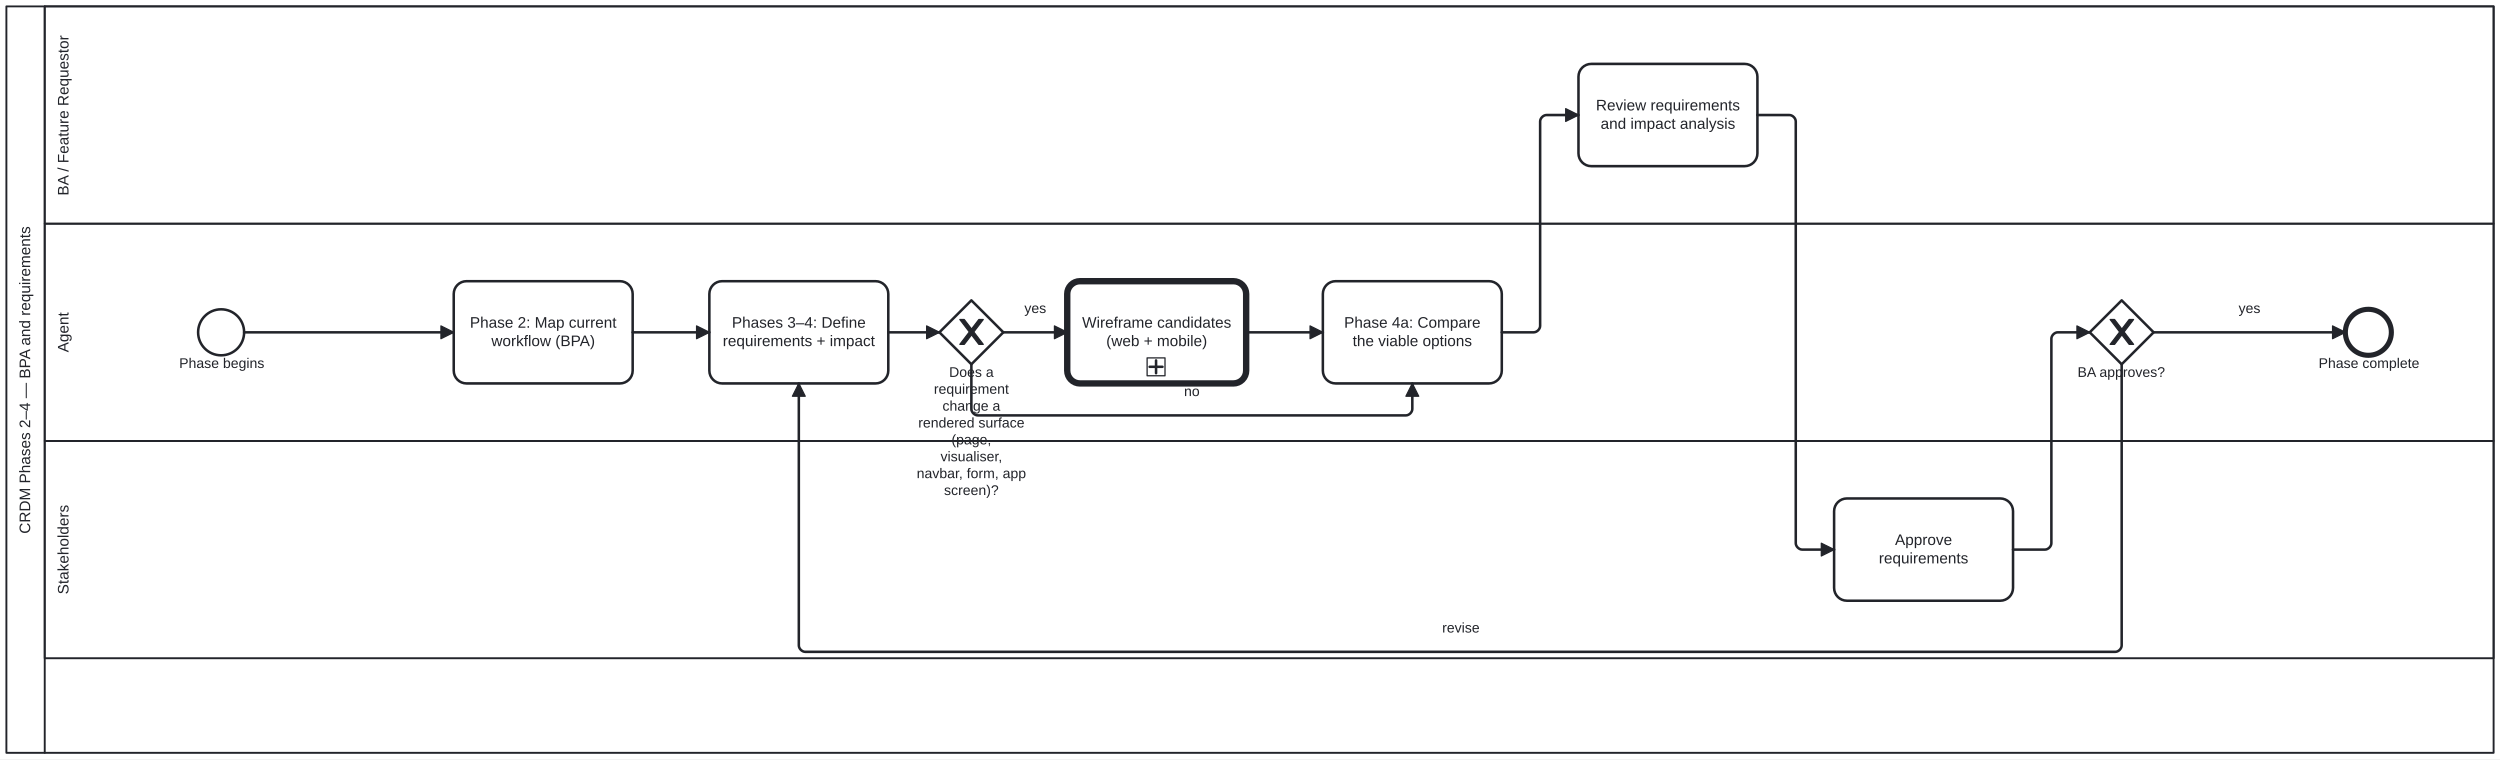
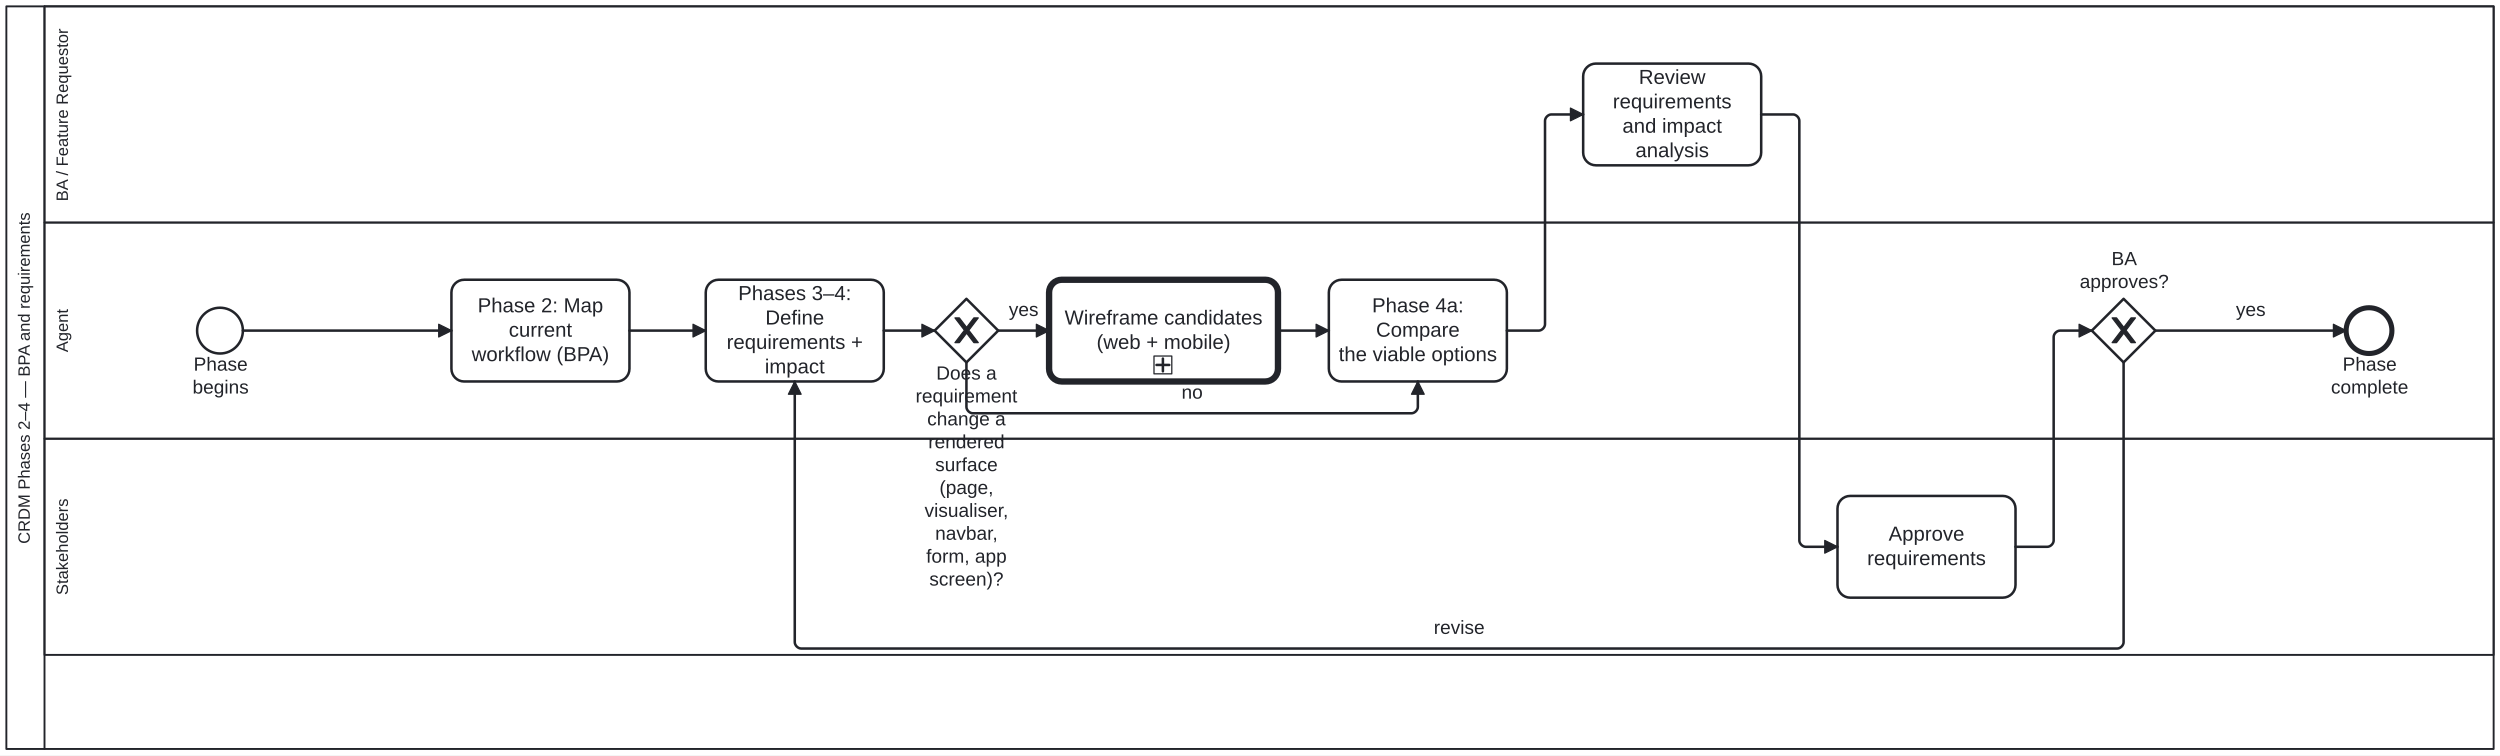
- <svg xmlns="http://www.w3.org/2000/svg" width="100%" style="max-width:100%;height:auto" viewBox="155 75 1956 594" version="1.1">
-   <rect x="155" y="75" width="1956" height="594" fill="#ffffff" />
+ <svg xmlns="http://www.w3.org/2000/svg" width="100%" style="max-width:100%;height:auto" viewBox="155 75 1966 594" version="1.1">
+   <rect x="155" y="75" width="1966" height="594" fill="#ffffff" />
  <g class="djs-group">
    <g class="djs-element djs-shape" data-element-id="Participant_Process_CRDM_Requirements" style="display: block;" transform="matrix(1 0 0 1 160 80)">
      <g class="djs-visual">
-         <rect x="0" y="0" width="1946" height="584" rx="0" ry="0" style="stroke-linecap: round; stroke-linejoin: round; stroke: rgb(34, 36, 42); stroke-width: 1.5px; fill: white; fill-opacity: 0.95;" />
+         <rect x="0" y="0" width="1956" height="584" rx="0" ry="0" style="stroke-linecap: round; stroke-linejoin: round; stroke: rgb(34, 36, 42); stroke-width: 1.5px; fill: white; fill-opacity: 0.95;" />
        <path style="fill: none; stroke-linecap: round; stroke-linejoin: round; stroke: rgb(34, 36, 42); stroke-width: 1.5px;" d="M30,0L30,584" />
-         <text lineHeight="1.2" class="djs-label" style="font-family: Arial, sans-serif; font-size: 12px; font-weight: normal; fill: rgb(34, 36, 42);" transform="matrix(-1.83697e-16 -1 1 -1.83697e-16 0 584)">
-           <tspan x="171.391" y="18.6">CRDM Phases 2–4 — BPA and requirements</tspan>
+         <text lineHeight="1.05" class="djs-label" transform="matrix(-1.83697e-16 -1 1 -1.83697e-16 0 584)" style="font-family: Arial, sans-serif; font-size: 13px; font-weight: normal; fill: rgb(34, 36, 42);">
+           <tspan x="161.34" y="18.413">CRDM Phases 2–4 — BPA and requirements</tspan>
        </text>
      </g>
-       <rect class="djs-hit djs-hit-all" x="0" y="0" width="1946" height="584" style="fill: none; stroke-opacity: 0; stroke: white; stroke-width: 15px;" />
+       <rect class="djs-hit djs-hit-all" x="0" y="0" width="1956" height="584" style="fill: none; stroke-opacity: 0; stroke: white; stroke-width: 15px;" />
    </g>
    <g class="djs-children">
      <g class="djs-group">
        <g class="djs-element djs-shape" data-element-id="Lane_Stakeholders" style="display: block;" transform="matrix(1 0 0 1 190 420)">
          <g class="djs-visual">
-             <rect x="0" y="0" width="1916" height="170" rx="0" ry="0" style="stroke-linecap: round; stroke-linejoin: round; stroke: rgb(34, 36, 42); stroke-width: 1.5px; fill: white; fill-opacity: 0.25;" />
-             <text lineHeight="1.2" class="djs-label" style="font-family: Arial, sans-serif; font-size: 12px; font-weight: normal; fill: rgb(34, 36, 42);" transform="matrix(-1.83697e-16 -1 1 -1.83697e-16 0 170)">
-               <tspan x="49.979" y="18.6">Stakeholders</tspan>
-             </text>
-           </g>
-           <rect class="djs-hit djs-hit-all" x="0" y="0" width="1916" height="170" style="fill: none; stroke-opacity: 0; stroke: white; stroke-width: 15px;" />
+             <rect x="0" y="0" width="1926" height="170" rx="0" ry="0" style="stroke-linecap: round; stroke-linejoin: round; stroke: rgb(34, 36, 42); stroke-width: 1.5px; fill: white; fill-opacity: 0.25;" />
+             <text lineHeight="1.05" class="djs-label" transform="matrix(-1.83697e-16 -1 1 -1.83697e-16 0 170)" style="font-family: Arial, sans-serif; font-size: 13px; font-weight: normal; fill: rgb(34, 36, 42);">
+               <tspan x="47.06" y="18.413">Stakeholders</tspan>
+             </text>
+           </g>
+           <rect class="djs-hit djs-hit-all" x="0" y="0" width="1926" height="170" style="fill: none; stroke-opacity: 0; stroke: white; stroke-width: 15px;" />
        </g>
      </g>
      <g class="djs-group">
        <g class="djs-element djs-shape" data-element-id="Lane_Agent" style="display: block;" transform="matrix(1 0 0 1 190 250)">
          <g class="djs-visual">
-             <rect x="0" y="0" width="1916" height="170" rx="0" ry="0" style="stroke-linecap: round; stroke-linejoin: round; stroke: rgb(34, 36, 42); stroke-width: 1.5px; fill: white; fill-opacity: 0.25;" />
-             <text lineHeight="1.2" class="djs-label" style="font-family: Arial, sans-serif; font-size: 12px; font-weight: normal; fill: rgb(34, 36, 42);" transform="matrix(-1.83697e-16 -1 1 -1.83697e-16 0 170)">
-               <tspan x="69.32" y="18.6">Agent</tspan>
-             </text>
-           </g>
-           <rect class="djs-hit djs-hit-all" x="0" y="0" width="1916" height="170" style="fill: none; stroke-opacity: 0; stroke: white; stroke-width: 15px;" />
+             <rect x="0" y="0" width="1926" height="170" rx="0" ry="0" style="stroke-linecap: round; stroke-linejoin: round; stroke: rgb(34, 36, 42); stroke-width: 1.5px; fill: white; fill-opacity: 0.25;" />
+             <text lineHeight="1.05" class="djs-label" transform="matrix(-1.83697e-16 -1 1 -1.83697e-16 0 170)" style="font-family: Arial, sans-serif; font-size: 13px; font-weight: normal; fill: rgb(34, 36, 42);">
+               <tspan x="68.014" y="18.413">Agent</tspan>
+             </text>
+           </g>
+           <rect class="djs-hit djs-hit-all" x="0" y="0" width="1926" height="170" style="fill: none; stroke-opacity: 0; stroke: white; stroke-width: 15px;" />
        </g>
      </g>
      <g class="djs-group">
        <g class="djs-element djs-shape" data-element-id="Lane_BA" style="display: block;" transform="matrix(1 0 0 1 190 80)">
          <g class="djs-visual">
-             <rect x="0" y="0" width="1916" height="170" rx="0" ry="0" style="stroke-linecap: round; stroke-linejoin: round; stroke: rgb(34, 36, 42); stroke-width: 1.5px; fill: white; fill-opacity: 0.25;" />
-             <text lineHeight="1.2" class="djs-label" style="font-family: Arial, sans-serif; font-size: 12px; font-weight: normal; fill: rgb(34, 36, 42);" transform="matrix(-1.83697e-16 -1 1 -1.83697e-16 0 170)">
-               <tspan x="21.968" y="18.6">BA / Feature Requestor</tspan>
-             </text>
-           </g>
-           <rect class="djs-hit djs-hit-all" x="0" y="0" width="1916" height="170" style="fill: none; stroke-opacity: 0; stroke: white; stroke-width: 15px;" />
+             <rect x="0" y="0" width="1926" height="170" rx="0" ry="0" style="stroke-linecap: round; stroke-linejoin: round; stroke: rgb(34, 36, 42); stroke-width: 1.5px; fill: white; fill-opacity: 0.25;" />
+             <text lineHeight="1.05" class="djs-label" transform="matrix(-1.83697e-16 -1 1 -1.83697e-16 0 170)" style="font-family: Arial, sans-serif; font-size: 13px; font-weight: normal; fill: rgb(34, 36, 42);">
+               <tspan x="16.715" y="18.413">BA / Feature Requestor</tspan>
+             </text>
+           </g>
+           <rect class="djs-hit djs-hit-all" x="0" y="0" width="1926" height="170" style="fill: none; stroke-opacity: 0; stroke: white; stroke-width: 15px;" />
        </g>
      </g>
      <g class="djs-group">
        <g class="djs-element djs-shape" data-element-id="Start_Process_CRDM_Requirements" style="display: block;" transform="matrix(1 0 0 1 310 317)">
          <g class="djs-visual">
            <circle cx="18" cy="18" r="18" style="stroke-linecap: round; stroke-linejoin: round; stroke: rgb(34, 36, 42); stroke-width: 2px; fill: white; fill-opacity: 0.95;" />
          </g>
          <rect class="djs-hit djs-hit-all" x="0" y="0" width="36" height="36" style="fill: none; stroke-opacity: 0; stroke: white; stroke-width: 15px;" />
        </g>
      </g>
      <g class="djs-group">
-         <g class="djs-element djs-shape" data-element-id="Start_Process_CRDM_Requirements_label" style="display: block;" transform="matrix(1 0 0 1 295 353)">
-           <g class="djs-visual">
-             <text lineHeight="1.2" class="djs-label" style="font-family: Arial, sans-serif; font-size: 11px; font-weight: normal; fill: rgb(34, 36, 42);">
-               <tspan x="0.17" y="9.9">Phase begins</tspan>
-             </text>
-           </g>
-           <rect class="djs-hit djs-hit-all" x="0" y="0" width="67" height="14" style="fill: none; stroke-opacity: 0; stroke: white; stroke-width: 15px;" />
+         <g class="djs-element djs-shape" data-element-id="Start_Process_CRDM_Requirements_label" style="display: block;" transform="matrix(1 0 0 1 306 353)">
+           <g class="djs-visual">
+             <text lineHeight="1.2" class="djs-label" style="font-family: Arial, sans-serif; font-size: 15px; font-weight: normal; fill: rgb(34, 36, 42);">
+               <tspan x="1.234" y="13.5">Phase</tspan>
+               <tspan x="0.399" y="31.5">begins</tspan>
+             </text>
+           </g>
+           <rect class="djs-hit djs-hit-all" x="0" y="0" width="45" height="36" style="fill: none; stroke-opacity: 0; stroke: white; stroke-width: 15px;" />
        </g>
      </g>
      <g class="djs-group">
        <g class="djs-element djs-shape" data-element-id="A_MapWorkflow" style="display: block;" transform="matrix(1 0 0 1 510 295)">
          <g class="djs-visual">
            <rect x="0" y="0" width="140" height="80" rx="10" ry="10" style="stroke-linecap: round; stroke-linejoin: round; stroke: rgb(34, 36, 42); stroke-width: 2px; fill: white; fill-opacity: 0.95;" />
-             <text lineHeight="1.2" class="djs-label" style="font-family: Arial, sans-serif; font-size: 12px; font-weight: normal; fill: rgb(34, 36, 42);">
-               <tspan x="12.637" y="36.4">Phase 2: Map current</tspan>
-               <tspan x="29.438" y="50.8">workflow (BPA)</tspan>
+             <text lineHeight="1.2" class="djs-label" style="font-family: Arial, sans-serif; font-size: 16px; font-weight: normal; fill: rgb(34, 36, 42);">
+               <tspan x="20.637" y="25.6">Phase 2: Map </tspan>
+               <tspan x="45.102" y="44.8">current</tspan>
+               <tspan x="15.918" y="64">workflow (BPA)</tspan>
            </text>
          </g>
          <rect class="djs-hit djs-hit-all" x="0" y="0" width="140" height="80" style="fill: none; stroke-opacity: 0; stroke: white; stroke-width: 15px;" />
        </g>
      </g>
      <g class="djs-group">
        <g class="djs-element djs-shape" data-element-id="A_DefineReqs" style="display: block;" transform="matrix(1 0 0 1 710 295)">
          <g class="djs-visual">
            <rect x="0" y="0" width="140" height="80" rx="10" ry="10" style="stroke-linecap: round; stroke-linejoin: round; stroke: rgb(34, 36, 42); stroke-width: 2px; fill: white; fill-opacity: 0.95;" />
-             <text lineHeight="1.2" class="djs-label" style="font-family: Arial, sans-serif; font-size: 12px; font-weight: normal; fill: rgb(34, 36, 42);">
-               <tspan x="17.632" y="36.4">Phases 3–4: Define</tspan>
-               <tspan x="10.475" y="50.8">requirements + impact</tspan>
+             <text lineHeight="1.2" class="djs-label" style="font-family: Arial, sans-serif; font-size: 16px; font-weight: normal; fill: rgb(34, 36, 42);">
+               <tspan x="25.523" y="16">Phases 3–4: </tspan>
+               <tspan x="46.875" y="35.2">Define</tspan>
+               <tspan x="16.418" y="54.4">requirements + </tspan>
+               <tspan x="46.438" y="73.6">impact</tspan>
            </text>
          </g>
          <rect class="djs-hit djs-hit-all" x="0" y="0" width="140" height="80" style="fill: none; stroke-opacity: 0; stroke: white; stroke-width: 15px;" />
        </g>
      </g>
      <g class="djs-group">
        <g class="djs-element djs-shape" data-element-id="GW_RenderedSurface" style="display: block;" transform="matrix(1 0 0 1 890 310)">
          <g class="djs-visual">
            <polygon points="25,0 50,25 25,50 0,25" style="stroke-linecap: round; stroke-linejoin: round; stroke: rgb(34, 36, 42); stroke-width: 2px; fill: white; fill-opacity: 0.95;" />
            <path d="m 16,15 7.429,9.714 -7.429,9.714 3.429,0 5.714,-7.464 5.714,7.464 3.429,0 -7.429,-9.714 7.429,-9.714 -3.429,0 -5.714,7.464 -5.714,-7.464 -3.429,0 z" style="fill: rgb(34, 36, 42); stroke-linecap: round; stroke-linejoin: round; stroke: rgb(34, 36, 42); stroke-width: 1px;" />
          </g>
          <rect class="djs-hit djs-hit-all" x="0" y="0" width="50" height="50" style="fill: none; stroke-opacity: 0; stroke: white; stroke-width: 15px;" />
        </g>
      </g>
      <g class="djs-group">
-         <g class="djs-element djs-shape" data-element-id="GW_RenderedSurface_label" style="display: block;" transform="matrix(1 0 0 1 872 360)">
-           <g class="djs-visual">
-             <text lineHeight="1.2" class="djs-label" style="font-family: Arial, sans-serif; font-size: 11px; font-weight: normal; fill: rgb(34, 36, 42);">
-               <tspan x="25.573" y="9.9">Does a </tspan>
-               <tspan x="13.652" y="23.1">requirement </tspan>
-               <tspan x="20.369" y="36.3">change a </tspan>
-               <tspan x="1.42" y="49.5">rendered surface </tspan>
-               <tspan x="27.405" y="62.7">(page, </tspan>
-               <tspan x="18.852" y="75.9">visualiser, </tspan>
-               <tspan x="0.198" y="89.1">navbar, form, app</tspan>
-               <tspan x="21.602" y="102.3">screen)?</tspan>
-             </text>
-           </g>
-           <rect class="djs-hit djs-hit-all" x="0" y="0" width="86" height="93" style="fill: none; stroke-opacity: 0; stroke: white; stroke-width: 15px;" />
+         <g class="djs-element djs-shape" data-element-id="GW_RenderedSurface_label" style="display: block;" transform="matrix(1 0 0 1 871 360)">
+           <g class="djs-visual">
+             <text lineHeight="1.2" class="djs-label" style="font-family: Arial, sans-serif; font-size: 15px; font-weight: normal; fill: rgb(34, 36, 42);">
+               <tspan x="20.237" y="13.5">Does a </tspan>
+               <tspan x="3.98" y="31.5">requirement </tspan>
+               <tspan x="13.139" y="49.5">change a </tspan>
+               <tspan x="13.978" y="67.5">rendered </tspan>
+               <tspan x="19.405" y="85.5">surface </tspan>
+               <tspan x="22.734" y="103.5">(page, </tspan>
+               <tspan x="11.07" y="121.5">visualiser, </tspan>
+               <tspan x="19.398" y="139.5">navbar, </tspan>
+               <tspan x="12.319" y="157.5">form, app </tspan>
+               <tspan x="14.82" y="175.5">screen)?</tspan>
+             </text>
+           </g>
+           <rect class="djs-hit djs-hit-all" x="0" y="0" width="88" height="162" style="fill: none; stroke-opacity: 0; stroke: white; stroke-width: 15px;" />
        </g>
      </g>
      <g class="djs-group">
        <a class="fa-subprocess-link" href="https://litlfred.github.io/folio-assistant/cat-harness/process/Process_WireframeDesignReview" target="_top">
-           <g class="djs-element djs-shape" data-element-id="Call_Wireframe" style="display: block;" transform="matrix(1 0 0 1 990 295)">
+           <g class="djs-element djs-shape" data-element-id="Call_Wireframe" style="display: block;" transform="matrix(1 0 0 1 980 295)">
            <g class="djs-visual">
-               <rect x="0" y="0" width="140" height="80" rx="10" ry="10" style="stroke-linecap: round; stroke-linejoin: round; stroke: rgb(34, 36, 42); stroke-width: 5px; fill: white; fill-opacity: 0.95;" />
-               <text lineHeight="1.2" class="djs-label" style="font-family: Arial, sans-serif; font-size: 12px; font-weight: normal; fill: rgb(34, 36, 42);">
-                 <tspan x="11.644" y="36.4">Wireframe candidates</tspan>
-                 <tspan x="30.484" y="50.8">(web + mobile)</tspan>
+               <rect x="0" y="0" width="180" height="80" rx="10" ry="10" style="stroke-linecap: round; stroke-linejoin: round; stroke: rgb(34, 36, 42); stroke-width: 5px; fill: white; fill-opacity: 0.95;" />
+               <text lineHeight="1.2" class="djs-label" style="font-family: Arial, sans-serif; font-size: 16px; font-weight: normal; fill: rgb(34, 36, 42);">
+                 <tspan x="12.191" y="35.2">Wireframe candidates</tspan>
+                 <tspan x="37.312" y="54.4">(web + mobile)</tspan>
              </text>
-               <rect x="0" y="0" width="14" height="14" rx="0" ry="0" style="stroke-linecap: round; stroke-linejoin: round; stroke: rgb(34, 36, 42); stroke-width: 1px; fill: white;" transform="matrix(1 0 0 1 62.5 60)" />
-               <path data-marker="sub-process" d="m62.5,60 m 7,2 l 0,10 m -5,-5 l 10,0" style="fill: white; stroke-linecap: round; stroke-linejoin: round; stroke: rgb(34, 36, 42); stroke-width: 2px;" />
+               <rect x="0" y="0" width="14" height="14" rx="0" ry="0" style="stroke-linecap: round; stroke-linejoin: round; stroke: rgb(34, 36, 42); stroke-width: 1px; fill: white;" transform="matrix(1 0 0 1 82.5 60)" />
+               <path data-marker="sub-process" d="m82.5,60 m 7,2 l 0,10 m -5,-5 l 10,0" style="fill: white; stroke-linecap: round; stroke-linejoin: round; stroke: rgb(34, 36, 42); stroke-width: 2px;" />
            </g>
-             <rect class="djs-hit djs-hit-all" x="0" y="0" width="140" height="80" style="fill: none; stroke-opacity: 0; stroke: white; stroke-width: 15px;" />
+             <rect class="djs-hit djs-hit-all" x="0" y="0" width="180" height="80" style="fill: none; stroke-opacity: 0; stroke: white; stroke-width: 15px;" />
          </g>
        </a>
      </g>
      <g class="djs-group">
-         <g class="djs-element djs-shape" data-element-id="A_CompareOptions" style="display: block;" transform="matrix(1 0 0 1 1190 295)">
+         <g class="djs-element djs-shape" data-element-id="A_CompareOptions" style="display: block;" transform="matrix(1 0 0 1 1200 295)">
          <g class="djs-visual">
            <rect x="0" y="0" width="140" height="80" rx="10" ry="10" style="stroke-linecap: round; stroke-linejoin: round; stroke: rgb(34, 36, 42); stroke-width: 2px; fill: white; fill-opacity: 0.95;" />
-             <text lineHeight="1.2" class="djs-label" style="font-family: Arial, sans-serif; font-size: 12px; font-weight: normal; fill: rgb(34, 36, 42);">
-               <tspan x="16.636" y="36.4">Phase 4a: Compare</tspan>
-               <tspan x="23.301" y="50.8">the viable options</tspan>
+             <text lineHeight="1.2" class="djs-label" style="font-family: Arial, sans-serif; font-size: 16px; font-weight: normal; fill: rgb(34, 36, 42);">
+               <tspan x="33.973" y="25.6">Phase 4a: </tspan>
+               <tspan x="37.098" y="44.8">Compare</tspan>
+               <tspan x="7.734" y="64">the viable options</tspan>
            </text>
          </g>
          <rect class="djs-hit djs-hit-all" x="0" y="0" width="140" height="80" style="fill: none; stroke-opacity: 0; stroke: white; stroke-width: 15px;" />
        </g>
      </g>
      <g class="djs-group">
-         <g class="djs-element djs-shape" data-element-id="BA_ReviewReqs" style="display: block;" transform="matrix(1 0 0 1 1390 125)">
+         <g class="djs-element djs-shape" data-element-id="BA_ReviewReqs" style="display: block;" transform="matrix(1 0 0 1 1400 125)">
          <g class="djs-visual">
            <rect x="0" y="0" width="140" height="80" rx="10" ry="10" style="stroke-linecap: round; stroke-linejoin: round; stroke: rgb(34, 36, 42); stroke-width: 2px; fill: white; fill-opacity: 0.95;" />
-             <text lineHeight="1.2" class="djs-label" style="font-family: Arial, sans-serif; font-size: 12px; font-weight: normal; fill: rgb(34, 36, 42);">
-               <tspan x="13.645" y="36.4">Review requirements</tspan>
-               <tspan x="17.307" y="50.8">and impact analysis</tspan>
+             <text lineHeight="1.2" class="djs-label" style="font-family: Arial, sans-serif; font-size: 16px; font-weight: normal; fill: rgb(34, 36, 42);">
+               <tspan x="43.77" y="16">Review </tspan>
+               <tspan x="23.312" y="35.2">requirements</tspan>
+               <tspan x="30.867" y="54.4">and impact </tspan>
+               <tspan x="41.098" y="73.6">analysis</tspan>
            </text>
          </g>
          <rect class="djs-hit djs-hit-all" x="0" y="0" width="140" height="80" style="fill: none; stroke-opacity: 0; stroke: white; stroke-width: 15px;" />
        </g>
      </g>
      <g class="djs-group">
-         <g class="djs-element djs-shape" data-element-id="S_ApproveReqs" style="display: block;" transform="matrix(1 0 0 1 1590 465)">
+         <g class="djs-element djs-shape" data-element-id="S_ApproveReqs" style="display: block;" transform="matrix(1 0 0 1 1600 465)">
          <g class="djs-visual">
            <rect x="0" y="0" width="140" height="80" rx="10" ry="10" style="stroke-linecap: round; stroke-linejoin: round; stroke: rgb(34, 36, 42); stroke-width: 2px; fill: white; fill-opacity: 0.95;" />
-             <text lineHeight="1.2" class="djs-label" style="font-family: Arial, sans-serif; font-size: 12px; font-weight: normal; fill: rgb(34, 36, 42);">
-               <tspan x="47.652" y="36.4">Approve</tspan>
-               <tspan x="34.984" y="50.8">requirements</tspan>
+             <text lineHeight="1.2" class="djs-label" style="font-family: Arial, sans-serif; font-size: 16px; font-weight: normal; fill: rgb(34, 36, 42);">
+               <tspan x="40.203" y="35.2">Approve</tspan>
+               <tspan x="23.312" y="54.4">requirements</tspan>
            </text>
          </g>
          <rect class="djs-hit djs-hit-all" x="0" y="0" width="140" height="80" style="fill: none; stroke-opacity: 0; stroke: white; stroke-width: 15px;" />
        </g>
      </g>
      <g class="djs-group">
-         <g class="djs-element djs-shape" data-element-id="GW_Reqs" style="display: block;" transform="matrix(1 0 0 1 1790 310)">
+         <g class="djs-element djs-shape" data-element-id="GW_Reqs" style="display: block;" transform="matrix(1 0 0 1 1800 310)">
          <g class="djs-visual">
            <polygon points="25,0 50,25 25,50 0,25" style="stroke-linecap: round; stroke-linejoin: round; stroke: rgb(34, 36, 42); stroke-width: 2px; fill: white; fill-opacity: 0.95;" />
            <path d="m 16,15 7.429,9.714 -7.429,9.714 3.429,0 5.714,-7.464 5.714,7.464 3.429,0 -7.429,-9.714 7.429,-9.714 -3.429,0 -5.714,7.464 -5.714,-7.464 -3.429,0 z" style="fill: rgb(34, 36, 42); stroke-linecap: round; stroke-linejoin: round; stroke: rgb(34, 36, 42); stroke-width: 1px;" />
          </g>
          <rect class="djs-hit djs-hit-all" x="0" y="0" width="50" height="50" style="fill: none; stroke-opacity: 0; stroke: white; stroke-width: 15px;" />
        </g>
      </g>
      <g class="djs-group">
-         <g class="djs-element djs-shape" data-element-id="GW_Reqs_label" style="display: block;" transform="matrix(1 0 0 1 1780 360)">
-           <g class="djs-visual">
-             <text lineHeight="1.2" class="djs-label" style="font-family: Arial, sans-serif; font-size: 11px; font-weight: normal; fill: rgb(34, 36, 42);">
-               <tspan x="0.45" y="9.9">BA approves?</tspan>
-             </text>
-           </g>
-           <rect class="djs-hit djs-hit-all" x="0" y="0" width="70" height="14" style="fill: none; stroke-opacity: 0; stroke: white; stroke-width: 15px;" />
-         </g>
-       </g>
-       <g class="djs-group">
-         <g class="djs-element djs-shape" data-element-id="End_Process_CRDM_Requirements" style="display: block;" transform="matrix(1 0 0 1 1990 317)">
+         <g class="djs-element djs-shape" data-element-id="GW_Reqs_label" style="display: block;" transform="matrix(1 0 0 1 1790 270)">
+           <g class="djs-visual">
+             <text lineHeight="1.2" class="djs-label" style="font-family: Arial, sans-serif; font-size: 15px; font-weight: normal; fill: rgb(34, 36, 42);">
+               <tspan x="25.495" y="13.5">BA </tspan>
+               <tspan x="0.476" y="31.5">approves?</tspan>
+             </text>
+           </g>
+           <rect class="djs-hit djs-hit-all" x="0" y="0" width="71" height="36" style="fill: none; stroke-opacity: 0; stroke: white; stroke-width: 15px;" />
+         </g>
+       </g>
+       <g class="djs-group">
+         <g class="djs-element djs-shape" data-element-id="End_Process_CRDM_Requirements" style="display: block;" transform="matrix(1 0 0 1 2000 317)">
          <g class="djs-visual">
            <circle cx="18" cy="18" r="18" style="stroke-linecap: round; stroke-linejoin: round; stroke: rgb(34, 36, 42); stroke-width: 4px; fill: white; fill-opacity: 0.95;" />
          </g>
          <rect class="djs-hit djs-hit-all" x="0" y="0" width="36" height="36" style="fill: none; stroke-opacity: 0; stroke: white; stroke-width: 15px;" />
        </g>
      </g>
      <g class="djs-group">
-         <g class="djs-element djs-shape" data-element-id="End_Process_CRDM_Requirements_label" style="display: block;" transform="matrix(1 0 0 1 1969 353)">
-           <g class="djs-visual">
-             <text lineHeight="1.2" class="djs-label" style="font-family: Arial, sans-serif; font-size: 11px; font-weight: normal; fill: rgb(34, 36, 42);">
-               <tspan x="0.06" y="9.9">Phase complete</tspan>
-             </text>
-           </g>
-           <rect class="djs-hit djs-hit-all" x="0" y="0" width="79" height="14" style="fill: none; stroke-opacity: 0; stroke: white; stroke-width: 15px;" />
+         <g class="djs-element djs-shape" data-element-id="End_Process_CRDM_Requirements_label" style="display: block;" transform="matrix(1 0 0 1 1988 353)">
+           <g class="djs-visual">
+             <text lineHeight="1.2" class="djs-label" style="font-family: Arial, sans-serif; font-size: 15px; font-weight: normal; fill: rgb(34, 36, 42);">
+               <tspan x="9.234" y="13.5">Phase </tspan>
+               <tspan x="0.068" y="31.5">complete</tspan>
+             </text>
+           </g>
+           <rect class="djs-hit djs-hit-all" x="0" y="0" width="61" height="36" style="fill: none; stroke-opacity: 0; stroke: white; stroke-width: 15px;" />
        </g>
      </g>
      <g class="djs-group">
        <g class="djs-element djs-connection" data-element-id="SF_Process_CRDM_Requirements_1" style="display: block;">
          <g class="djs-visual">
            <defs>
              <marker id="folio-marker-1" viewBox="0 0 20 20" refX="11" refY="10" markerWidth="10" markerHeight="10" orient="auto">
                <path d="M 1 5 L 11 10 L 1 15 Z" style="stroke-linecap: round; stroke-linejoin: round; stroke: rgb(34, 36, 42); stroke-width: 1px; fill: rgb(34, 36, 42);" />
              </marker>
            </defs>
            <path data-corner-radius="5" style="fill: none; stroke-linecap: round; stroke-linejoin: round; stroke: rgb(34, 36, 42); stroke-width: 2px; marker-end: url('#folio-marker-1');" d="M346,335L510,335" />
          </g>
          <path d="M346,335L510,335" class="djs-hit djs-hit-stroke" style="fill: none; stroke-opacity: 0; stroke: white; stroke-width: 15px;" />
        </g>
      </g>
      <g class="djs-group">
        <g class="djs-element djs-connection" data-element-id="SF_Process_CRDM_Requirements_2" style="display: block;">
          <g class="djs-visual">
            <defs>
              <marker id="folio-marker-2" viewBox="0 0 20 20" refX="11" refY="10" markerWidth="10" markerHeight="10" orient="auto">
                <path d="M 1 5 L 11 10 L 1 15 Z" style="stroke-linecap: round; stroke-linejoin: round; stroke: rgb(34, 36, 42); stroke-width: 1px; fill: rgb(34, 36, 42);" />
              </marker>
            </defs>
            <path data-corner-radius="5" style="fill: none; stroke-linecap: round; stroke-linejoin: round; stroke: rgb(34, 36, 42); stroke-width: 2px; marker-end: url('#folio-marker-2');" d="M650,335L710,335" />
          </g>
          <path d="M650,335L710,335" class="djs-hit djs-hit-stroke" style="fill: none; stroke-opacity: 0; stroke: white; stroke-width: 15px;" />
        </g>
      </g>
      <g class="djs-group">
        <g class="djs-element djs-connection" data-element-id="SF_Process_CRDM_Requirements_3" style="display: block;">
          <g class="djs-visual">
            <defs>
              <marker id="folio-marker-3" viewBox="0 0 20 20" refX="11" refY="10" markerWidth="10" markerHeight="10" orient="auto">
                <path d="M 1 5 L 11 10 L 1 15 Z" style="stroke-linecap: round; stroke-linejoin: round; stroke: rgb(34, 36, 42); stroke-width: 1px; fill: rgb(34, 36, 42);" />
              </marker>
            </defs>
            <path data-corner-radius="5" style="fill: none; stroke-linecap: round; stroke-linejoin: round; stroke: rgb(34, 36, 42); stroke-width: 2px; marker-end: url('#folio-marker-3');" d="M850,335L890,335" />
          </g>
          <path d="M850,335L890,335" class="djs-hit djs-hit-stroke" style="fill: none; stroke-opacity: 0; stroke: white; stroke-width: 15px;" />
        </g>
      </g>
      <g class="djs-group">
        <g class="djs-element djs-connection" data-element-id="SF_Process_CRDM_Requirements_3w" style="display: block;">
          <g class="djs-visual">
            <defs>
              <marker id="folio-marker-4" viewBox="0 0 20 20" refX="11" refY="10" markerWidth="10" markerHeight="10" orient="auto">
                <path d="M 1 5 L 11 10 L 1 15 Z" style="stroke-linecap: round; stroke-linejoin: round; stroke: rgb(34, 36, 42); stroke-width: 1px; fill: rgb(34, 36, 42);" />
              </marker>
            </defs>
-             <path data-corner-radius="5" style="fill: none; stroke-linecap: round; stroke-linejoin: round; stroke: rgb(34, 36, 42); stroke-width: 2px; marker-end: url('#folio-marker-4');" d="M940,335L990,335" />
-           </g>
-           <path d="M940,335L990,335" class="djs-hit djs-hit-stroke" style="fill: none; stroke-opacity: 0; stroke: white; stroke-width: 15px;" />
-         </g>
-       </g>
-       <g class="djs-group">
-         <g class="djs-element djs-shape" data-element-id="SF_Process_CRDM_Requirements_3w_label" style="display: block;" transform="matrix(1 0 0 1 956 310)">
-           <g class="djs-visual">
-             <text lineHeight="1.2" class="djs-label" style="font-family: Arial, sans-serif; font-size: 11px; font-weight: normal; fill: rgb(34, 36, 42);">
-               <tspan x="0.441" y="9.9">yes</tspan>
-             </text>
-           </g>
-           <rect class="djs-hit djs-hit-all" x="0" y="0" width="18" height="14" style="fill: none; stroke-opacity: 0; stroke: white; stroke-width: 15px;" />
+             <path data-corner-radius="5" style="fill: none; stroke-linecap: round; stroke-linejoin: round; stroke: rgb(34, 36, 42); stroke-width: 2px; marker-end: url('#folio-marker-4');" d="M940,335L980,335" />
+           </g>
+           <path d="M940,335L980,335" class="djs-hit djs-hit-stroke" style="fill: none; stroke-opacity: 0; stroke: white; stroke-width: 15px;" />
+         </g>
+       </g>
+       <g class="djs-group">
+         <g class="djs-element djs-shape" data-element-id="SF_Process_CRDM_Requirements_3w_label" style="display: block;" transform="matrix(1 0 0 1 948 310)">
+           <g class="djs-visual">
+             <text lineHeight="1.2" class="djs-label" style="font-family: Arial, sans-serif; font-size: 15px; font-weight: normal; fill: rgb(34, 36, 42);">
+               <tspan x="0.329" y="13.5">yes</tspan>
+             </text>
+           </g>
+           <rect class="djs-hit djs-hit-all" x="0" y="0" width="24" height="18" style="fill: none; stroke-opacity: 0; stroke: white; stroke-width: 15px;" />
        </g>
      </g>
      <g class="djs-group">
        <g class="djs-element djs-connection" data-element-id="SF_Process_CRDM_Requirements_3x" style="display: block;">
          <g class="djs-visual">
            <defs>
              <marker id="folio-marker-5" viewBox="0 0 20 20" refX="11" refY="10" markerWidth="10" markerHeight="10" orient="auto">
                <path d="M 1 5 L 11 10 L 1 15 Z" style="stroke-linecap: round; stroke-linejoin: round; stroke: rgb(34, 36, 42); stroke-width: 1px; fill: rgb(34, 36, 42);" />
              </marker>
            </defs>
-             <path data-corner-radius="5" style="fill: none; stroke-linecap: round; stroke-linejoin: round; stroke: rgb(34, 36, 42); stroke-width: 2px; marker-end: url('#folio-marker-5');" d="M1130,335L1190,335" />
-           </g>
-           <path d="M1130,335L1190,335" class="djs-hit djs-hit-stroke" style="fill: none; stroke-opacity: 0; stroke: white; stroke-width: 15px;" />
+             <path data-corner-radius="5" style="fill: none; stroke-linecap: round; stroke-linejoin: round; stroke: rgb(34, 36, 42); stroke-width: 2px; marker-end: url('#folio-marker-5');" d="M1160,335L1200,335" />
+           </g>
+           <path d="M1160,335L1200,335" class="djs-hit djs-hit-stroke" style="fill: none; stroke-opacity: 0; stroke: white; stroke-width: 15px;" />
        </g>
      </g>
      <g class="djs-group">
        <g class="djs-element djs-connection" data-element-id="SF_Process_CRDM_Requirements_3n" style="display: block;">
          <g class="djs-visual">
            <defs>
              <marker id="folio-marker-6" viewBox="0 0 20 20" refX="11" refY="10" markerWidth="10" markerHeight="10" orient="auto">
                <path d="M 1 5 L 11 10 L 1 15 Z" style="stroke-linecap: round; stroke-linejoin: round; stroke: rgb(34, 36, 42); stroke-width: 1px; fill: rgb(34, 36, 42);" />
              </marker>
            </defs>
-             <path data-corner-radius="5" style="fill: none; stroke-linecap: round; stroke-linejoin: round; stroke: rgb(34, 36, 42); stroke-width: 2px; marker-end: url('#folio-marker-6');" d="M915,360L915,395C915,397.5,917.5,400,920,400L1255,400C1257.5,400,1260,397.5,1260,395L1260,375" />
-           </g>
-           <path d="M915,360L915,400L1260,400L1260,375" class="djs-hit djs-hit-stroke" style="fill: none; stroke-opacity: 0; stroke: white; stroke-width: 15px;" />
-         </g>
-       </g>
-       <g class="djs-group">
-         <g class="djs-element djs-shape" data-element-id="SF_Process_CRDM_Requirements_3n_label" style="display: block;" transform="matrix(1 0 0 1 1081 375)">
-           <g class="djs-visual">
-             <text lineHeight="1.2" class="djs-label" style="font-family: Arial, sans-serif; font-size: 11px; font-weight: normal; fill: rgb(34, 36, 42);">
-               <tspan x="0.382" y="9.9">no</tspan>
-             </text>
-           </g>
-           <rect class="djs-hit djs-hit-all" x="0" y="0" width="13" height="14" style="fill: none; stroke-opacity: 0; stroke: white; stroke-width: 15px;" />
+             <path data-corner-radius="5" style="fill: none; stroke-linecap: round; stroke-linejoin: round; stroke: rgb(34, 36, 42); stroke-width: 2px; marker-end: url('#folio-marker-6');" d="M915,360L915,395C915,397.5,917.5,400,920,400L1265,400C1267.5,400,1270,397.5,1270,395L1270,375" />
+           </g>
+           <path d="M915,360L915,400L1270,400L1270,375" class="djs-hit djs-hit-stroke" style="fill: none; stroke-opacity: 0; stroke: white; stroke-width: 15px;" />
+         </g>
+       </g>
+       <g class="djs-group">
+         <g class="djs-element djs-shape" data-element-id="SF_Process_CRDM_Requirements_3n_label" style="display: block;" transform="matrix(1 0 0 1 1084 375)">
+           <g class="djs-visual">
+             <text lineHeight="1.2" class="djs-label" style="font-family: Arial, sans-serif; font-size: 15px; font-weight: normal; fill: rgb(34, 36, 42);">
+               <tspan x="0.158" y="13.5">no</tspan>
+             </text>
+           </g>
+           <rect class="djs-hit djs-hit-all" x="0" y="0" width="17" height="18" style="fill: none; stroke-opacity: 0; stroke: white; stroke-width: 15px;" />
        </g>
      </g>
      <g class="djs-group">
        <g class="djs-element djs-connection" data-element-id="SF_Process_CRDM_Requirements_3b" style="display: block;">
          <g class="djs-visual">
            <defs>
              <marker id="folio-marker-7" viewBox="0 0 20 20" refX="11" refY="10" markerWidth="10" markerHeight="10" orient="auto">
                <path d="M 1 5 L 11 10 L 1 15 Z" style="stroke-linecap: round; stroke-linejoin: round; stroke: rgb(34, 36, 42); stroke-width: 1px; fill: rgb(34, 36, 42);" />
              </marker>
            </defs>
-             <path data-corner-radius="5" style="fill: none; stroke-linecap: round; stroke-linejoin: round; stroke: rgb(34, 36, 42); stroke-width: 2px; marker-end: url('#folio-marker-7');" d="M1330,335L1355,335C1357.5,335,1360,332.5,1360,330L1360,170C1360,167.5,1362.5,165,1365,165L1390,165" />
-           </g>
-           <path d="M1330,335L1360,335L1360,165L1390,165" class="djs-hit djs-hit-stroke" style="fill: none; stroke-opacity: 0; stroke: white; stroke-width: 15px;" />
+             <path data-corner-radius="5" style="fill: none; stroke-linecap: round; stroke-linejoin: round; stroke: rgb(34, 36, 42); stroke-width: 2px; marker-end: url('#folio-marker-7');" d="M1340,335L1365,335C1367.5,335,1370,332.5,1370,330L1370,170C1370,167.5,1372.5,165,1375,165L1400,165" />
+           </g>
+           <path d="M1340,335L1370,335L1370,165L1400,165" class="djs-hit djs-hit-stroke" style="fill: none; stroke-opacity: 0; stroke: white; stroke-width: 15px;" />
        </g>
      </g>
      <g class="djs-group">
        <g class="djs-element djs-connection" data-element-id="SF_Process_CRDM_Requirements_4" style="display: block;">
          <g class="djs-visual">
            <defs>
              <marker id="folio-marker-8" viewBox="0 0 20 20" refX="11" refY="10" markerWidth="10" markerHeight="10" orient="auto">
                <path d="M 1 5 L 11 10 L 1 15 Z" style="stroke-linecap: round; stroke-linejoin: round; stroke: rgb(34, 36, 42); stroke-width: 1px; fill: rgb(34, 36, 42);" />
              </marker>
            </defs>
-             <path data-corner-radius="5" style="fill: none; stroke-linecap: round; stroke-linejoin: round; stroke: rgb(34, 36, 42); stroke-width: 2px; marker-end: url('#folio-marker-8');" d="M1530,165L1555,165C1557.5,165,1560,167.5,1560,170L1560,500C1560,502.5,1562.5,505,1565,505L1590,505" />
-           </g>
-           <path d="M1530,165L1560,165L1560,505L1590,505" class="djs-hit djs-hit-stroke" style="fill: none; stroke-opacity: 0; stroke: white; stroke-width: 15px;" />
+             <path data-corner-radius="5" style="fill: none; stroke-linecap: round; stroke-linejoin: round; stroke: rgb(34, 36, 42); stroke-width: 2px; marker-end: url('#folio-marker-8');" d="M1540,165L1565,165C1567.5,165,1570,167.5,1570,170L1570,500C1570,502.5,1572.5,505,1575,505L1600,505" />
+           </g>
+           <path d="M1540,165L1570,165L1570,505L1600,505" class="djs-hit djs-hit-stroke" style="fill: none; stroke-opacity: 0; stroke: white; stroke-width: 15px;" />
        </g>
      </g>
      <g class="djs-group">
        <g class="djs-element djs-connection" data-element-id="SF_Process_CRDM_Requirements_5" style="display: block;">
          <g class="djs-visual">
            <defs>
              <marker id="folio-marker-9" viewBox="0 0 20 20" refX="11" refY="10" markerWidth="10" markerHeight="10" orient="auto">
                <path d="M 1 5 L 11 10 L 1 15 Z" style="stroke-linecap: round; stroke-linejoin: round; stroke: rgb(34, 36, 42); stroke-width: 1px; fill: rgb(34, 36, 42);" />
              </marker>
            </defs>
-             <path data-corner-radius="5" style="fill: none; stroke-linecap: round; stroke-linejoin: round; stroke: rgb(34, 36, 42); stroke-width: 2px; marker-end: url('#folio-marker-9');" d="M1730,505L1755,505C1757.5,505,1760,502.5,1760,500L1760,340C1760,337.5,1762.5,335,1765,335L1790,335" />
-           </g>
-           <path d="M1730,505L1760,505L1760,335L1790,335" class="djs-hit djs-hit-stroke" style="fill: none; stroke-opacity: 0; stroke: white; stroke-width: 15px;" />
+             <path data-corner-radius="5" style="fill: none; stroke-linecap: round; stroke-linejoin: round; stroke: rgb(34, 36, 42); stroke-width: 2px; marker-end: url('#folio-marker-9');" d="M1740,505L1765,505C1767.5,505,1770,502.5,1770,500L1770,340C1770,337.5,1772.5,335,1775,335L1800,335" />
+           </g>
+           <path d="M1740,505L1770,505L1770,335L1800,335" class="djs-hit djs-hit-stroke" style="fill: none; stroke-opacity: 0; stroke: white; stroke-width: 15px;" />
        </g>
      </g>
      <g class="djs-group">
        <g class="djs-element djs-connection" data-element-id="SF_Process_CRDM_Requirements_6" style="display: block;">
          <g class="djs-visual">
            <defs>
              <marker id="folio-marker-10" viewBox="0 0 20 20" refX="11" refY="10" markerWidth="10" markerHeight="10" orient="auto">
                <path d="M 1 5 L 11 10 L 1 15 Z" style="stroke-linecap: round; stroke-linejoin: round; stroke: rgb(34, 36, 42); stroke-width: 1px; fill: rgb(34, 36, 42);" />
              </marker>
            </defs>
-             <path data-corner-radius="5" style="fill: none; stroke-linecap: round; stroke-linejoin: round; stroke: rgb(34, 36, 42); stroke-width: 2px; marker-end: url('#folio-marker-10');" d="M1815,360L1815,580C1815,582.5,1812.5,585,1810,585L785,585C782.5,585,780,582.5,780,580L780,375" />
-           </g>
-           <path d="M1815,360L1815,585L780,585L780,375" class="djs-hit djs-hit-stroke" style="fill: none; stroke-opacity: 0; stroke: white; stroke-width: 15px;" />
-         </g>
-       </g>
-       <g class="djs-group">
-         <g class="djs-element djs-shape" data-element-id="SF_Process_CRDM_Requirements_6_label" style="display: block;" transform="matrix(1 0 0 1 1283 560)">
-           <g class="djs-visual">
-             <text lineHeight="1.2" class="djs-label" style="font-family: Arial, sans-serif; font-size: 11px; font-weight: normal; fill: rgb(34, 36, 42);">
-               <tspan x="0.329" y="9.9">revise</tspan>
-             </text>
-           </g>
-           <rect class="djs-hit djs-hit-all" x="0" y="0" width="30" height="14" style="fill: none; stroke-opacity: 0; stroke: white; stroke-width: 15px;" />
+             <path data-corner-radius="5" style="fill: none; stroke-linecap: round; stroke-linejoin: round; stroke: rgb(34, 36, 42); stroke-width: 2px; marker-end: url('#folio-marker-10');" d="M1825,360L1825,580C1825,582.5,1822.5,585,1820,585L785,585C782.5,585,780,582.5,780,580L780,375" />
+           </g>
+           <path d="M1825,360L1825,585L780,585L780,375" class="djs-hit djs-hit-stroke" style="fill: none; stroke-opacity: 0; stroke: white; stroke-width: 15px;" />
+         </g>
+       </g>
+       <g class="djs-group">
+         <g class="djs-element djs-shape" data-element-id="SF_Process_CRDM_Requirements_6_label" style="display: block;" transform="matrix(1 0 0 1 1282 560)">
+           <g class="djs-visual">
+             <text lineHeight="1.2" class="djs-label" style="font-family: Arial, sans-serif; font-size: 15px; font-weight: normal; fill: rgb(34, 36, 42);">
+               <tspan x="0.494" y="13.5">revise</tspan>
+             </text>
+           </g>
+           <rect class="djs-hit djs-hit-all" x="0" y="0" width="41" height="18" style="fill: none; stroke-opacity: 0; stroke: white; stroke-width: 15px;" />
        </g>
      </g>
      <g class="djs-group">
        <g class="djs-element djs-connection" data-element-id="SF_Process_CRDM_Requirements_7" style="display: block;">
          <g class="djs-visual">
            <defs>
              <marker id="folio-marker-11" viewBox="0 0 20 20" refX="11" refY="10" markerWidth="10" markerHeight="10" orient="auto">
                <path d="M 1 5 L 11 10 L 1 15 Z" style="stroke-linecap: round; stroke-linejoin: round; stroke: rgb(34, 36, 42); stroke-width: 1px; fill: rgb(34, 36, 42);" />
              </marker>
            </defs>
-             <path data-corner-radius="5" style="fill: none; stroke-linecap: round; stroke-linejoin: round; stroke: rgb(34, 36, 42); stroke-width: 2px; marker-end: url('#folio-marker-11');" d="M1840,335L1990,335" />
-           </g>
-           <path d="M1840,335L1990,335" class="djs-hit djs-hit-stroke" style="fill: none; stroke-opacity: 0; stroke: white; stroke-width: 15px;" />
-         </g>
-       </g>
-       <g class="djs-group">
-         <g class="djs-element djs-shape" data-element-id="SF_Process_CRDM_Requirements_7_label" style="display: block;" transform="matrix(1 0 0 1 1906 310)">
-           <g class="djs-visual">
-             <text lineHeight="1.2" class="djs-label" style="font-family: Arial, sans-serif; font-size: 11px; font-weight: normal; fill: rgb(34, 36, 42);">
-               <tspan x="0.441" y="9.9">yes</tspan>
-             </text>
-           </g>
-           <rect class="djs-hit djs-hit-all" x="0" y="0" width="18" height="14" style="fill: none; stroke-opacity: 0; stroke: white; stroke-width: 15px;" />
+             <path data-corner-radius="5" style="fill: none; stroke-linecap: round; stroke-linejoin: round; stroke: rgb(34, 36, 42); stroke-width: 2px; marker-end: url('#folio-marker-11');" d="M1850,335L2000,335" />
+           </g>
+           <path d="M1850,335L2000,335" class="djs-hit djs-hit-stroke" style="fill: none; stroke-opacity: 0; stroke: white; stroke-width: 15px;" />
+         </g>
+       </g>
+       <g class="djs-group">
+         <g class="djs-element djs-shape" data-element-id="SF_Process_CRDM_Requirements_7_label" style="display: block;" transform="matrix(1 0 0 1 1913 310)">
+           <g class="djs-visual">
+             <text lineHeight="1.2" class="djs-label" style="font-family: Arial, sans-serif; font-size: 15px; font-weight: normal; fill: rgb(34, 36, 42);">
+               <tspan x="0.329" y="13.5">yes</tspan>
+             </text>
+           </g>
+           <rect class="djs-hit djs-hit-all" x="0" y="0" width="24" height="18" style="fill: none; stroke-opacity: 0; stroke: white; stroke-width: 15px;" />
        </g>
      </g>
    </g>
  </g>
</svg>
